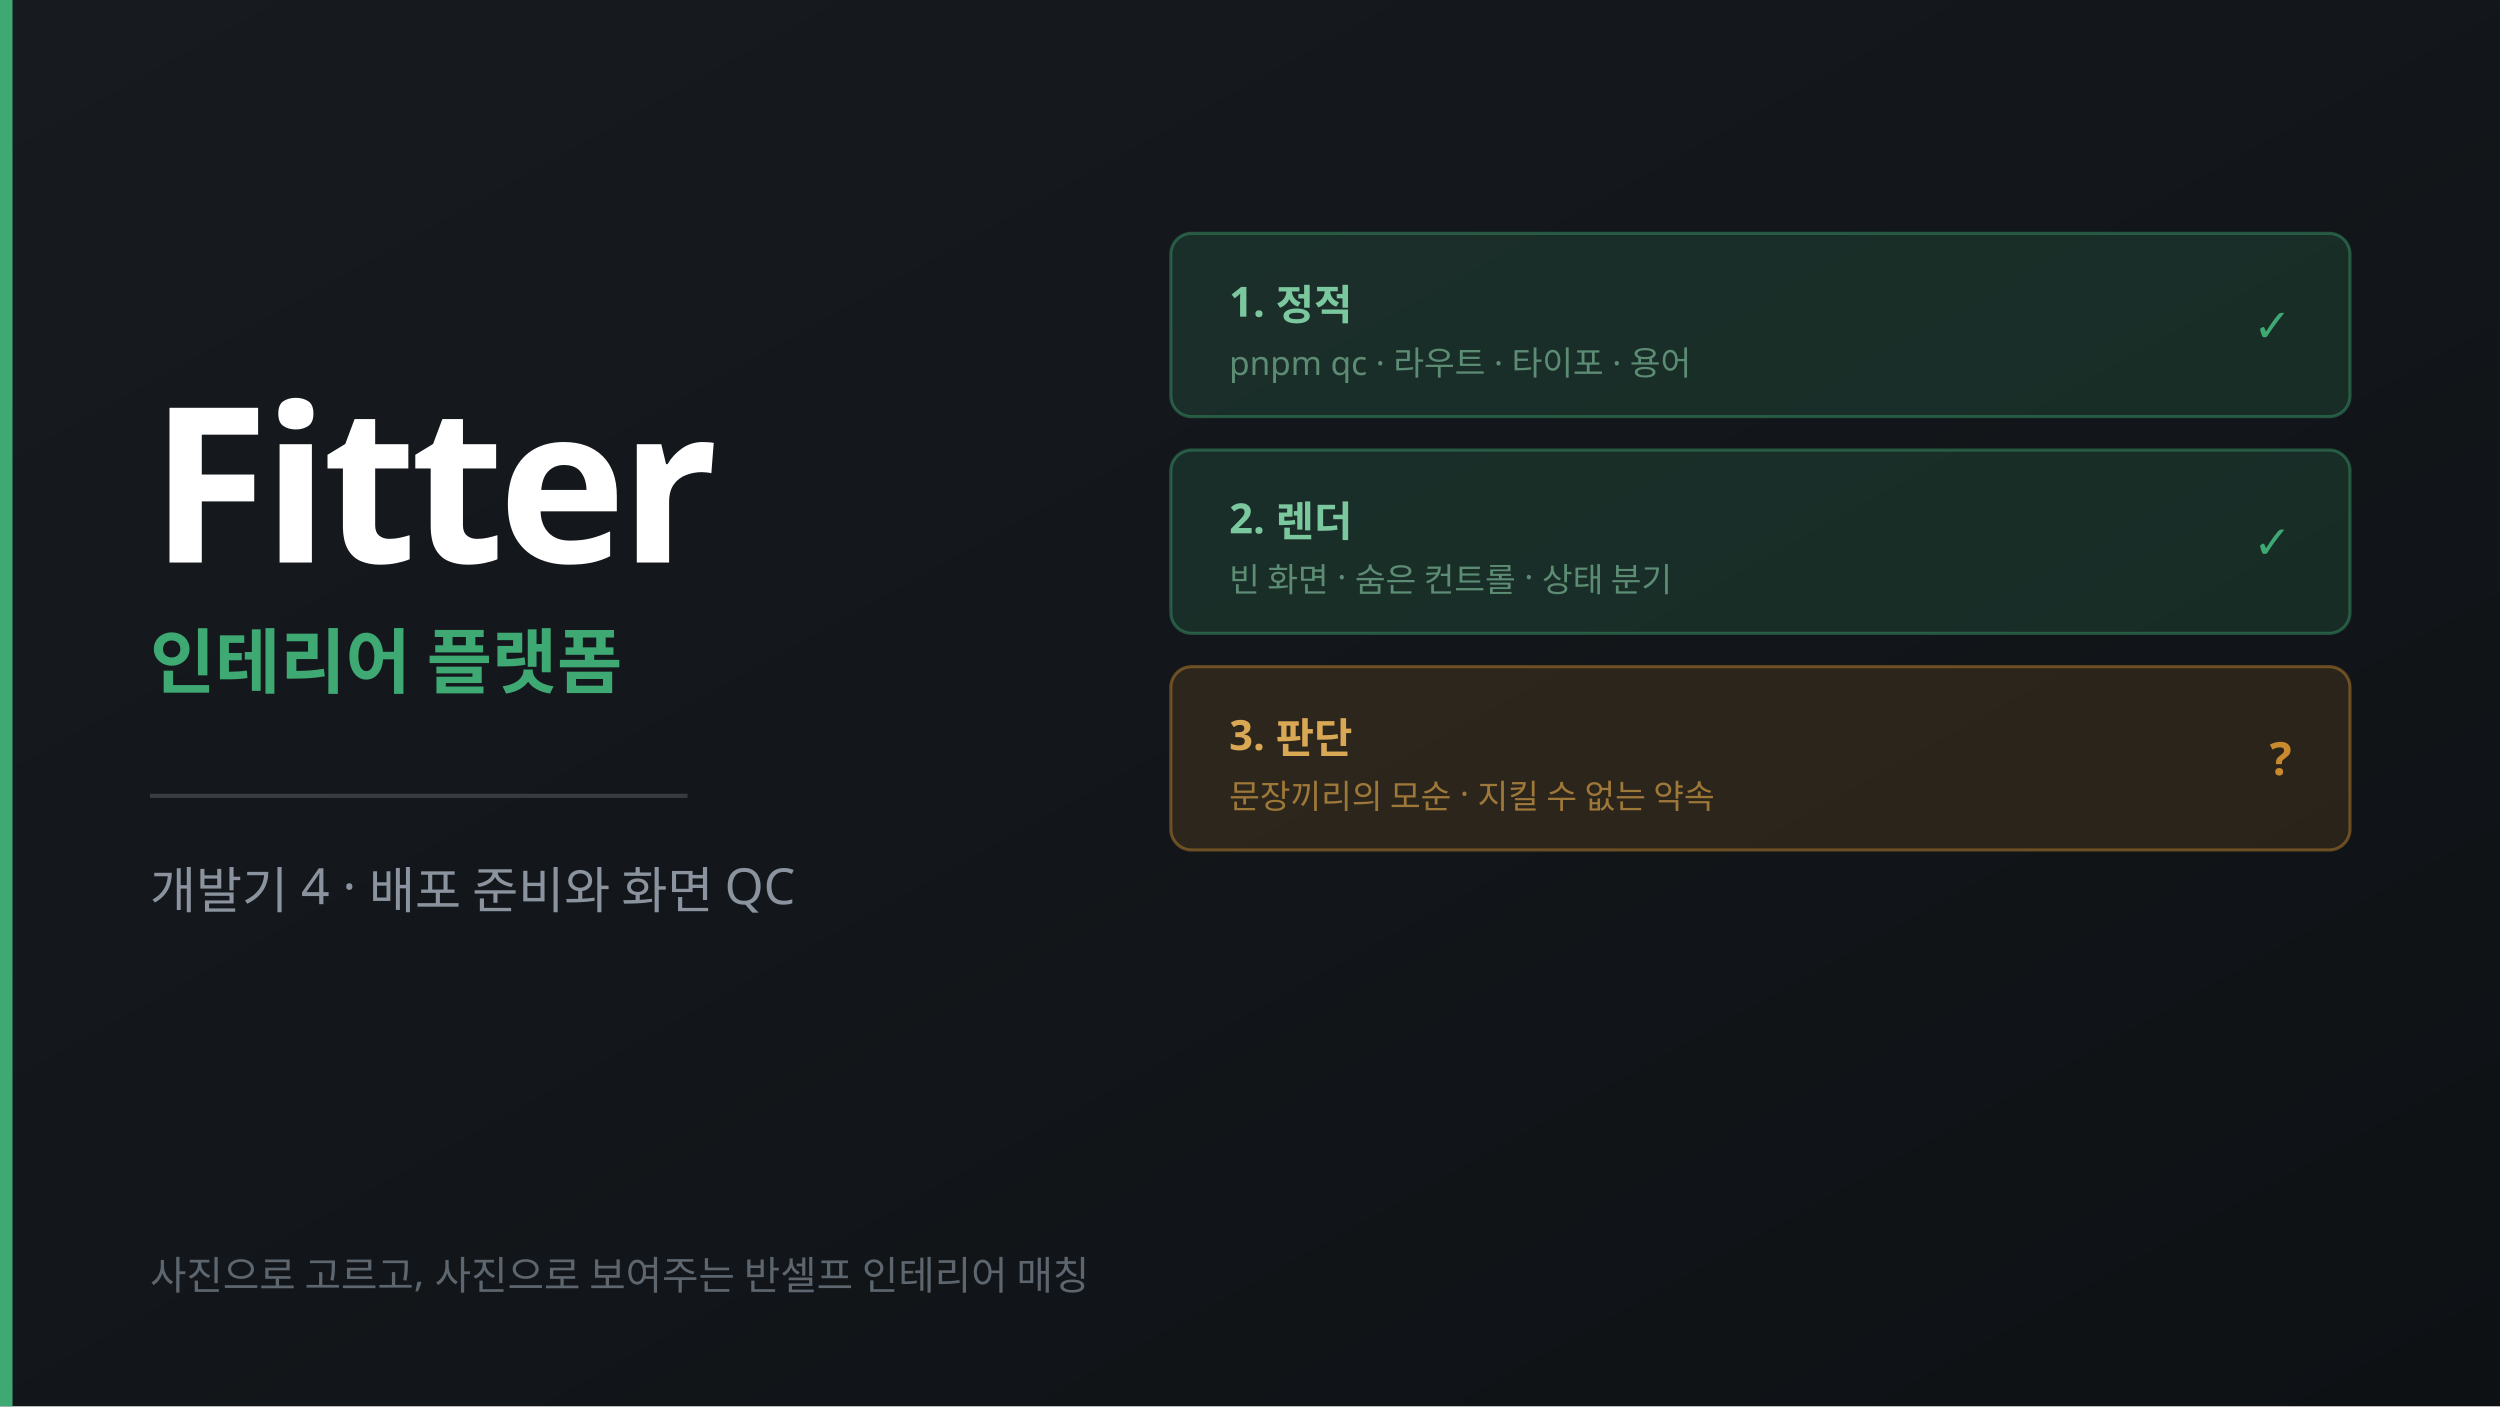
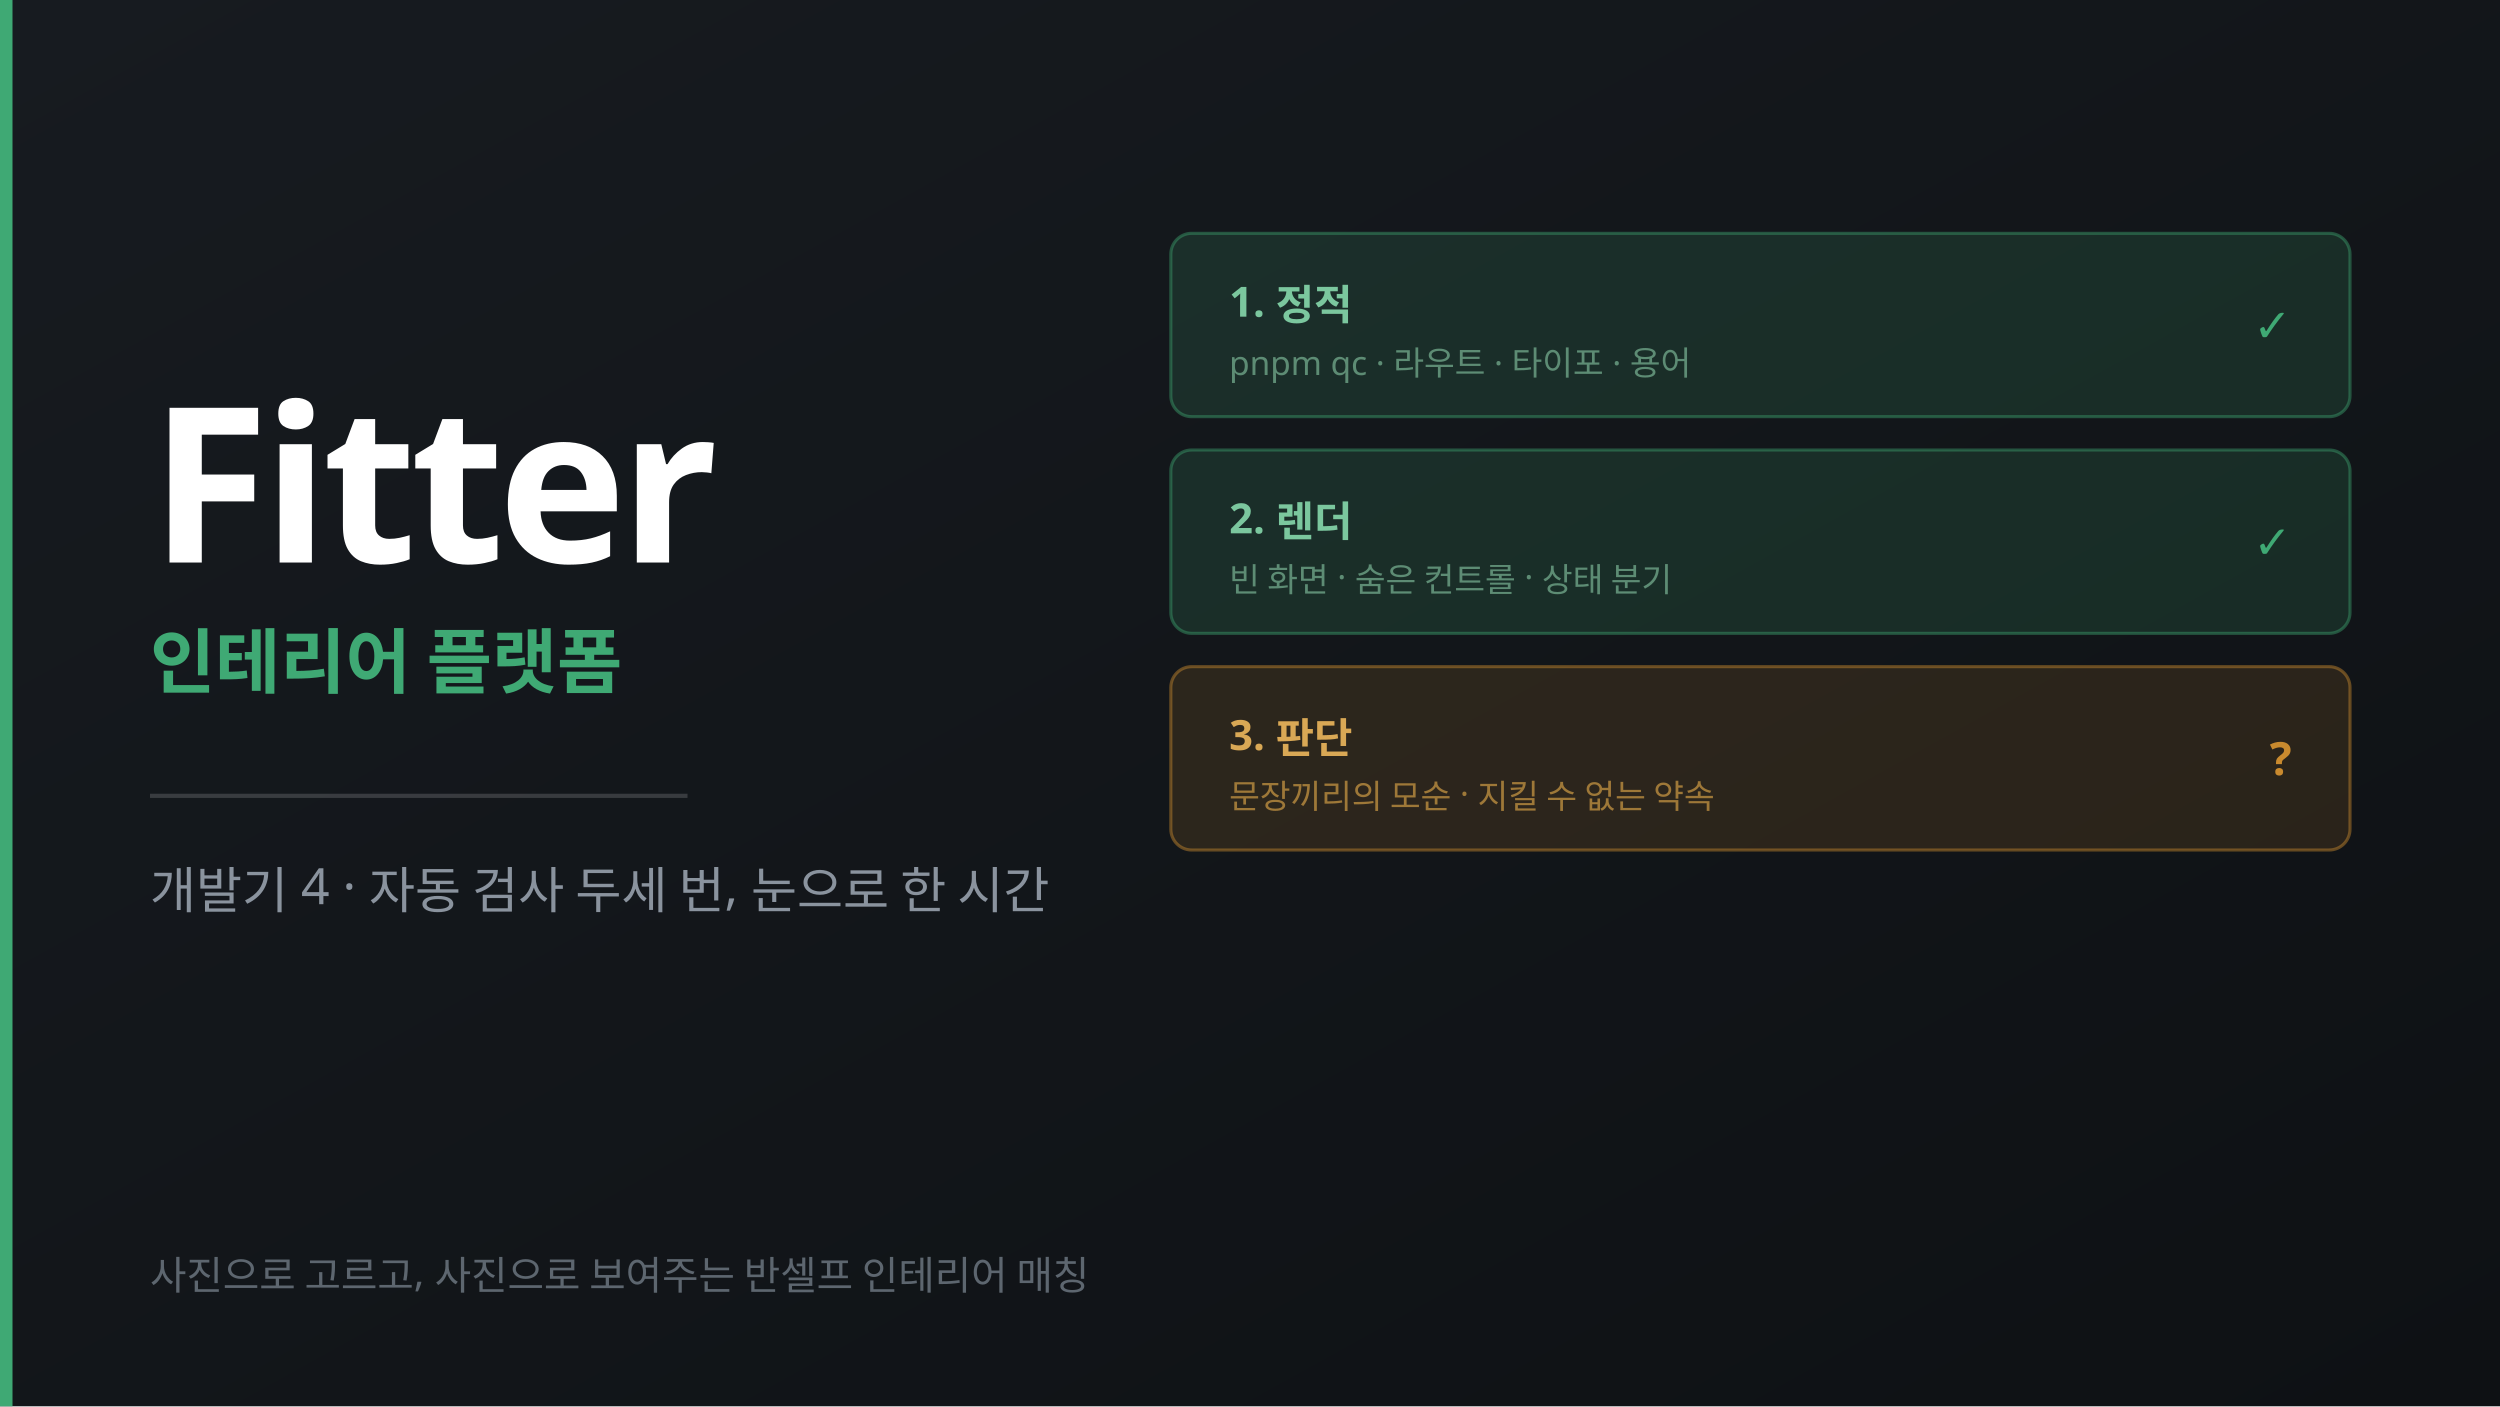
<svg xmlns="http://www.w3.org/2000/svg" viewBox="0 0 1200 675" width="1200" height="675" font-family="Pretendard, Malgun Gothic, sans-serif">
  <defs>
    <linearGradient id="bg" x1="0" y1="0" x2="1" y2="1">
      <stop offset="0%" stop-color="#171B20" />
      <stop offset="100%" stop-color="#0E1114" />
    </linearGradient>
  </defs>
  <rect width="1200" height="675" fill="url(#bg)" />
  <rect x="562" y="112" width="566" height="88" rx="10" fill="#3FA974" fill-opacity="0.16" stroke="#3FA974" stroke-opacity="0.42" stroke-width="1.5" />
  <text x="590" y="152" font-size="20" font-weight="700" fill="#7BC79E">1. 정적</text>
  <text x="590" y="180" font-size="16" fill="#5D8C74">pnpm qc · 라우트 · 타이포 · 용어</text>
  <text x="1100" y="164" font-size="22" font-weight="800" fill="#3FA974" text-anchor="end">✓</text>
  <rect x="562" y="216" width="566" height="88" rx="10" fill="#3FA974" fill-opacity="0.16" stroke="#3FA974" stroke-opacity="0.42" stroke-width="1.5" />
  <text x="590" y="256" font-size="20" font-weight="700" fill="#7BC79E">2. 렌더</text>
  <text x="590" y="284" font-size="16" fill="#5D8C74">빈 화면 · 숨은 컨트롤 · 상태 분기</text>
  <text x="1100" y="268" font-size="22" font-weight="800" fill="#3FA974" text-anchor="end">✓</text>
  <rect x="562" y="320" width="566" height="88" rx="10" fill="#C98A2E" fill-opacity="0.14" stroke="#C98A2E" stroke-opacity="0.46" stroke-width="1.5" />
  <text x="590" y="360" font-size="20" font-weight="700" fill="#D9A855">3. 판단</text>
  <text x="590" y="388" font-size="16" fill="#9E7838">문장끼리의 모순 · 지킬 수 없는 약속</text>
  <text x="1100" y="372" font-size="22" font-weight="800" fill="#C98A2E" text-anchor="end">?</text>
  <rect x="0" y="0" width="6" height="675" fill="#3FA974" />
  <text x="72" y="270" font-size="104" font-weight="800" letter-spacing="-3" fill="#FFFFFF">Fitter</text>
  <text x="72" y="330" font-size="34" font-weight="600" fill="#3FA974">인테리어 플랫폼</text>
  <line x1="72" y1="382" x2="330" y2="382" stroke="#FFFFFF" stroke-opacity="0.16" stroke-width="2" />
-   <text x="72" y="436" font-size="24" font-weight="500" fill="#8A939E">개발기 4 · 배포 준비와 화면 QC</text>
+   <text x="72" y="436" font-size="24" font-weight="500" fill="#8A939E">개발기 4 · 자동 검사 두세 번, 눈으로 한 시간</text>
  <text x="72" y="619" font-size="19" fill="#5D666F">사진으로 고르고, 사진으로 보여주는 반셀프 인테리어 매칭</text>
</svg>
